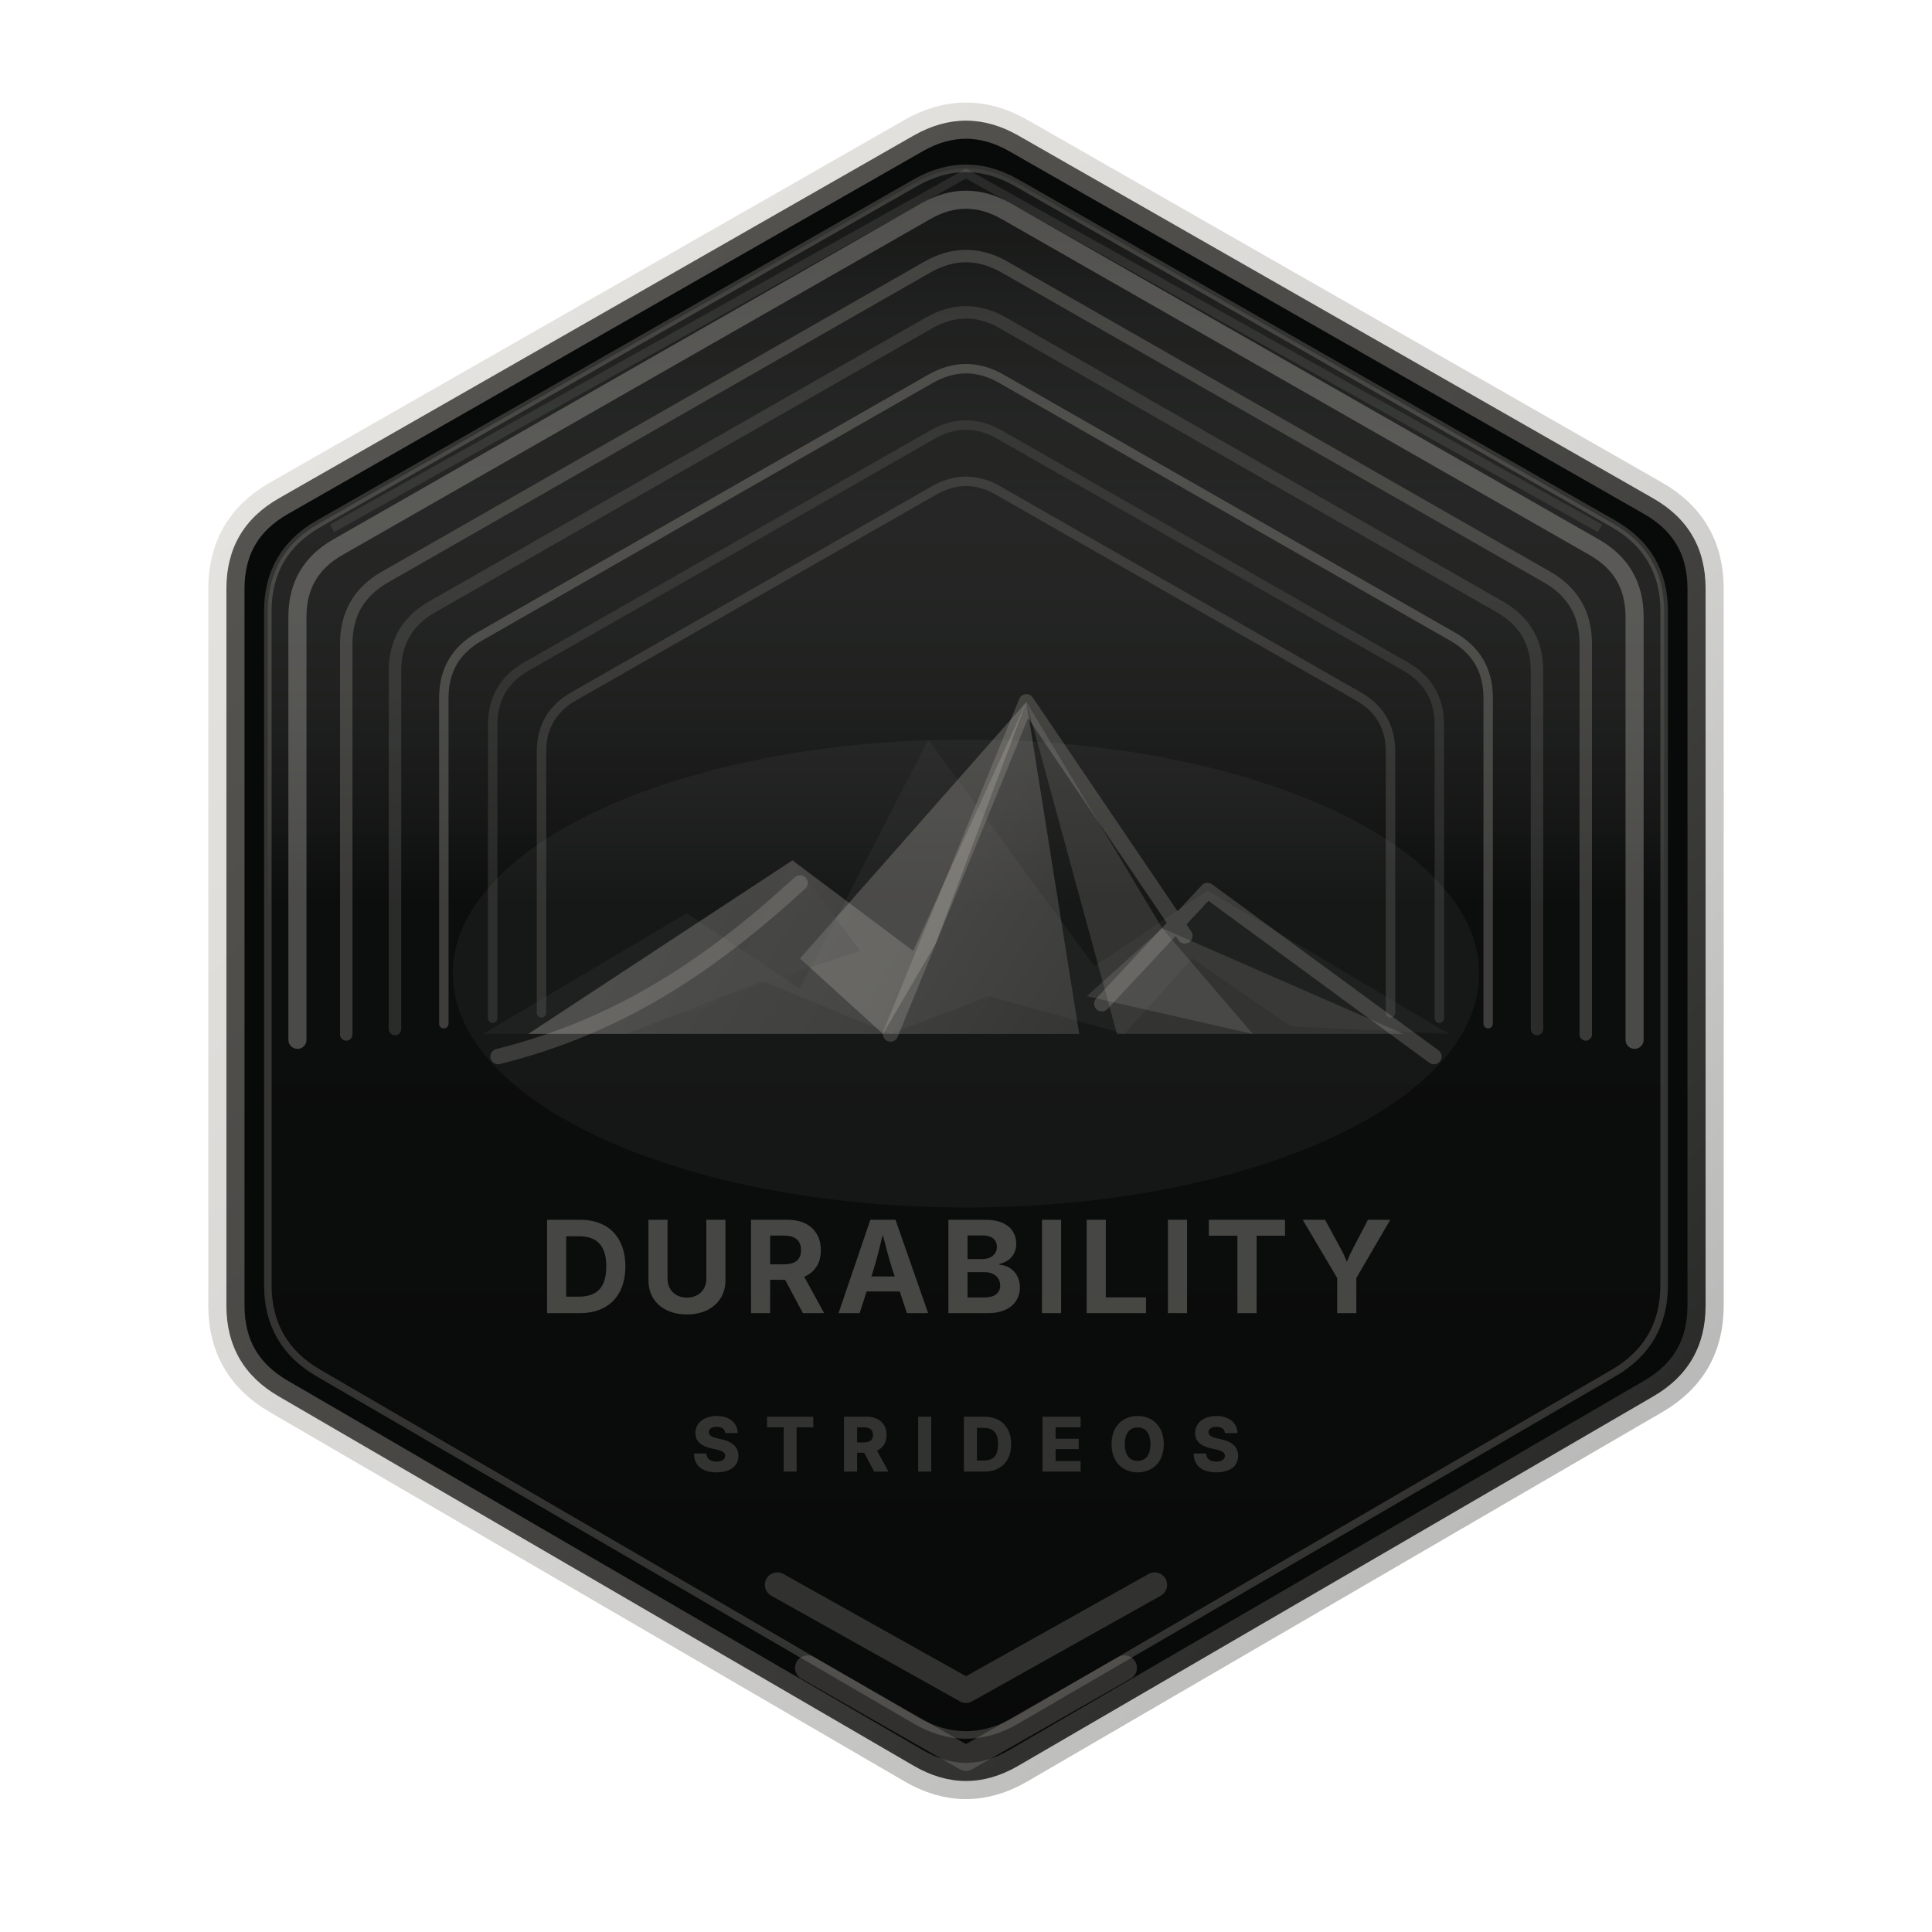
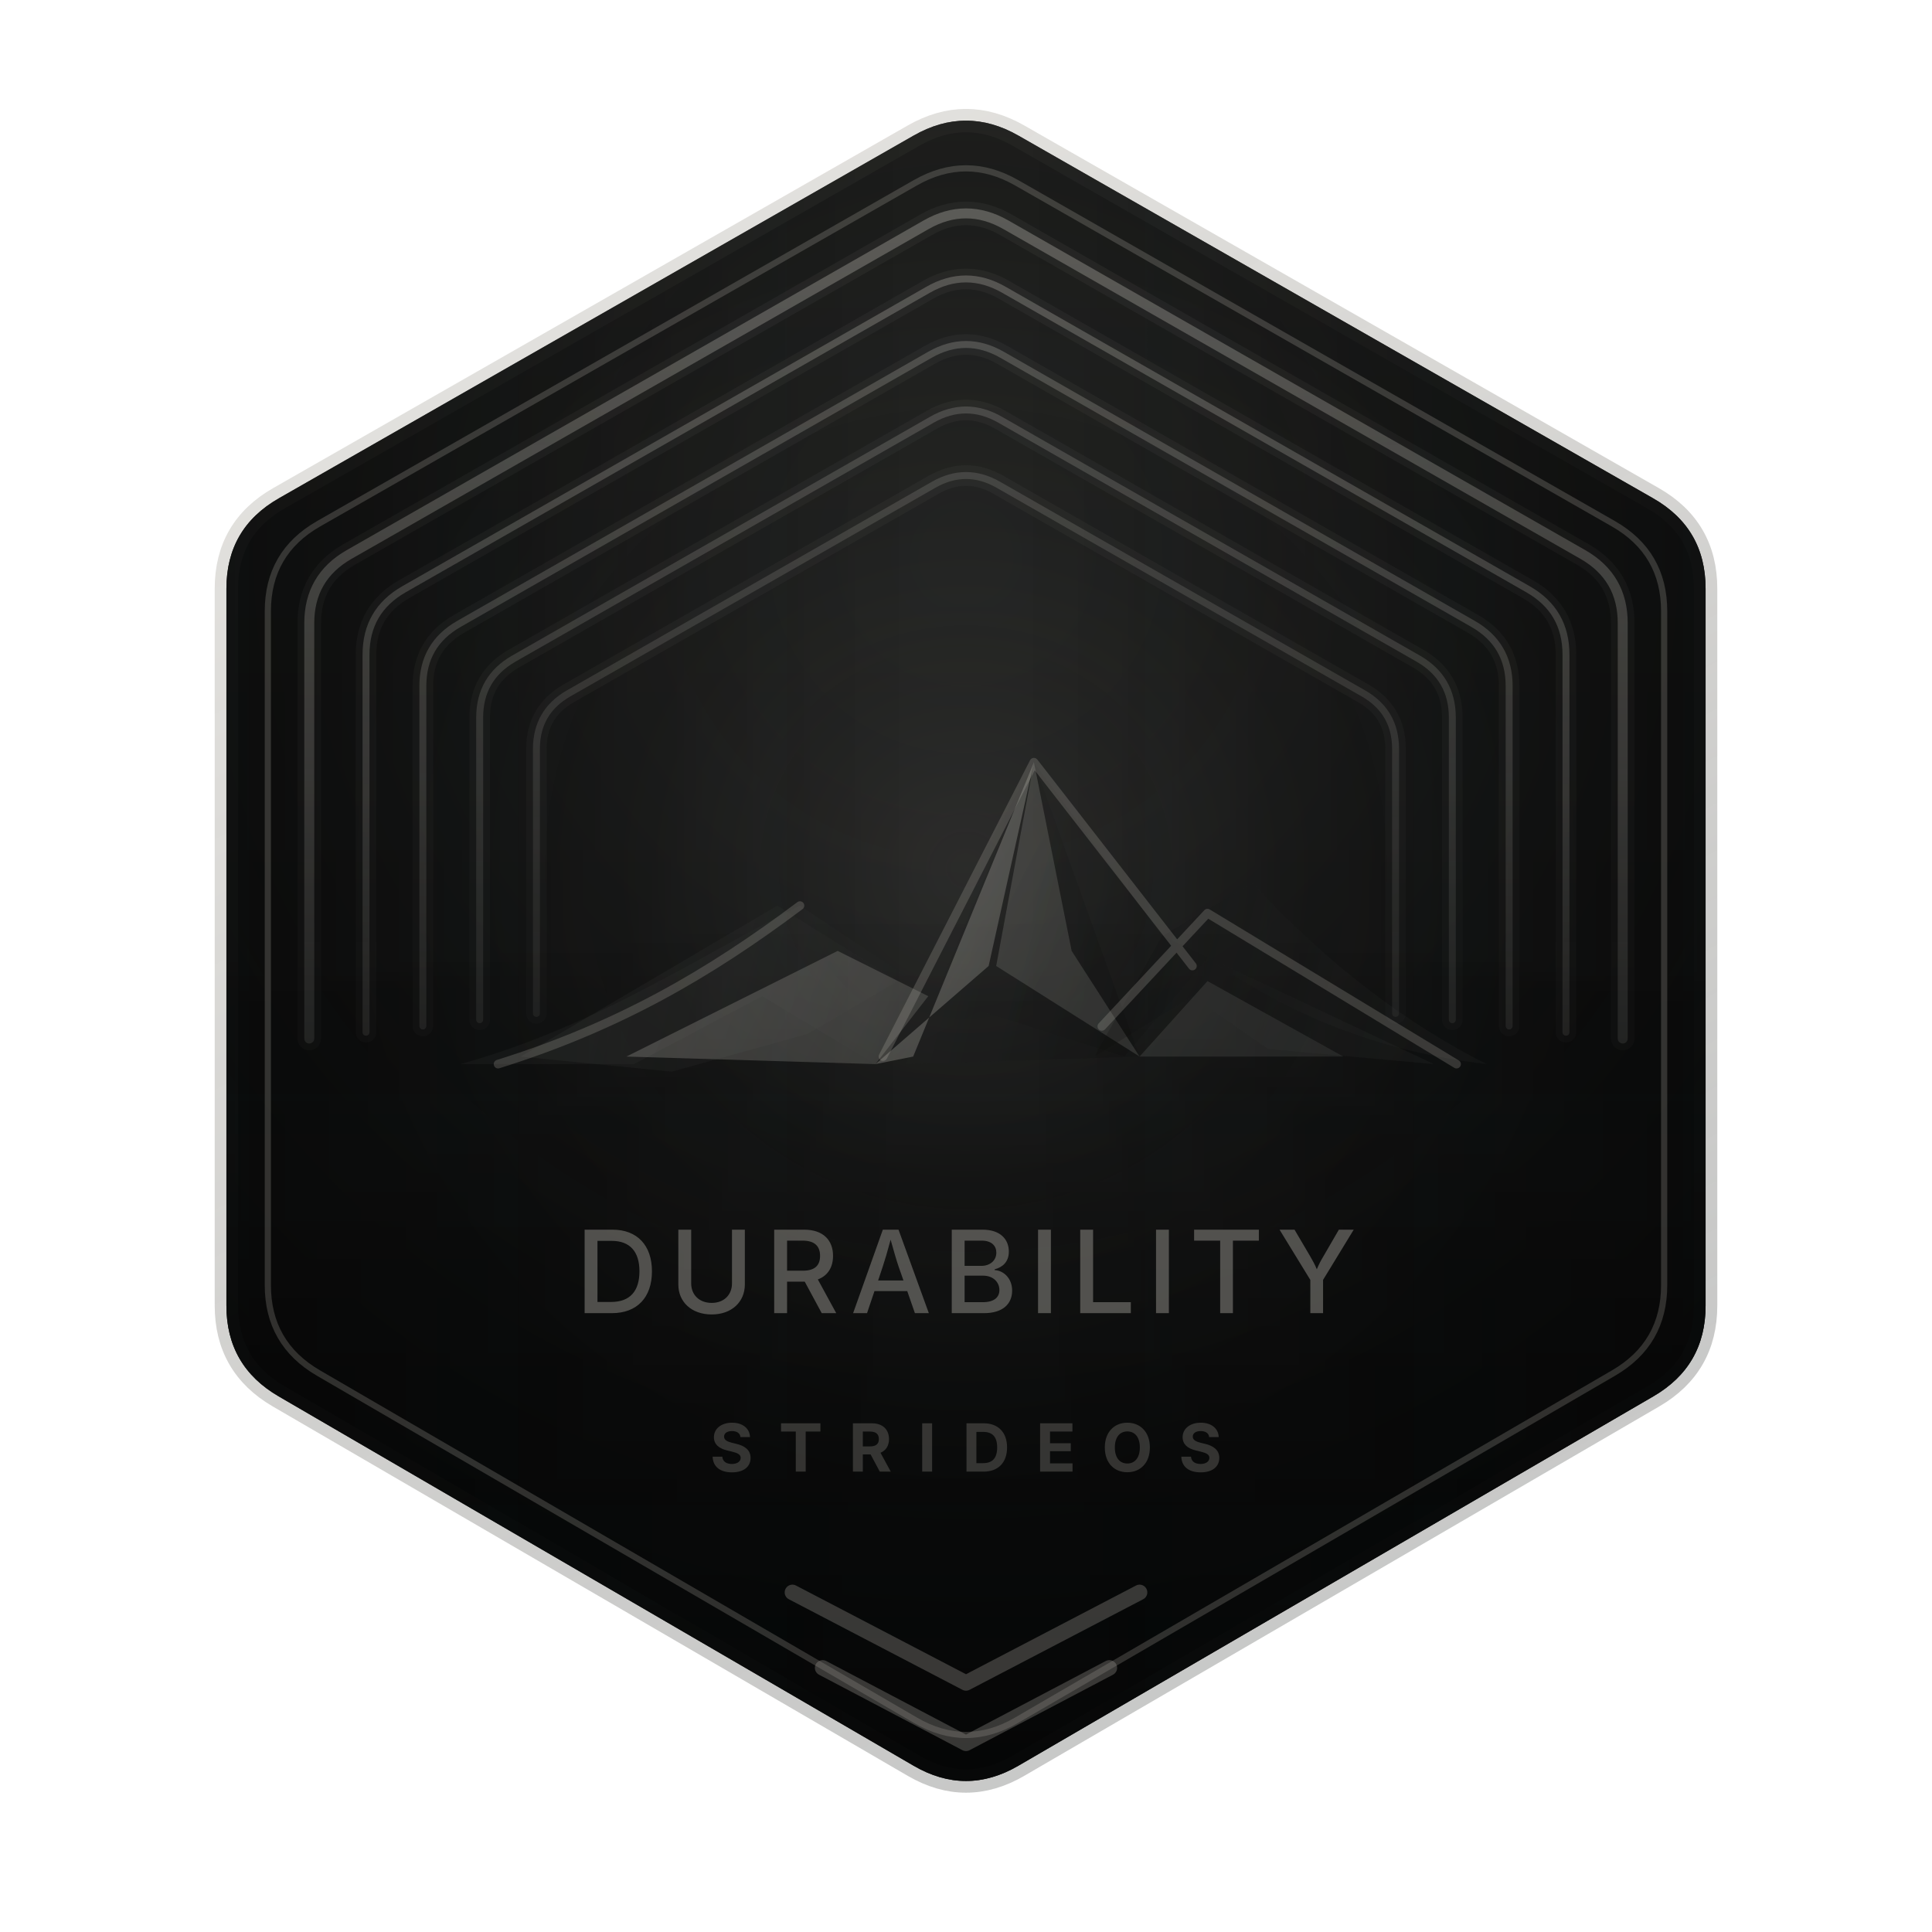
<svg xmlns="http://www.w3.org/2000/svg" width="256" height="256" viewBox="0 0 256 256" fill="none" role="img" aria-label="Durability run level. Locked.">
  <defs>
-     <linearGradient id="run-level-durability-locked-edge" x1="42" y1="34" x2="214" y2="220" gradientUnits="userSpaceOnUse">
-       <stop offset="0" stop-color="#C4C1B9" />
-       <stop offset="0.54" stop-color="#9A9892" />
-       <stop offset="1" stop-color="#4B4D4B" />
+     <clipPath id="run-level-durability-locked-clip">
+       <path d="M121.05 17.97 Q128.00 14.00 134.95 17.97 L219.05 66.03 Q226.00 70.00 226.00 78.00 L226.00 173.00 Q226.00 181.00 219.08 185.02 L134.92 233.98 Q128.00 238.00 121.08 233.98 L36.92 185.02 Q30.00 181.00 30.00 173.00 L30.00 78.00 Q30.00 70.00 36.95 66.03 Z" />
+     </clipPath>
+     <linearGradient id="run-level-durability-locked-edge" x1="70" y1="20" x2="188" y2="233" gradientUnits="userSpaceOnUse">
+       <stop offset="0" stop-color="#C4C1B9" stop-opacity="0.96" />
+       <stop offset="0.42" stop-color="#9A9892" stop-opacity="0.9" />
+       <stop offset="1" stop-color="#4B4D4B" stop-opacity="0.68" />
    </linearGradient>
    <linearGradient id="run-level-durability-locked-interior" x1="128" y1="24" x2="128" y2="231" gradientUnits="userSpaceOnUse">
-       <stop offset="0" stop-color="#777873" stop-opacity="0.12" />
-       <stop offset="0.46" stop-color="#0D0E0E" stop-opacity="0.96" />
-       <stop offset="1" stop-color="#080909" stop-opacity="1.00" />
+       <stop offset="0" stop-color="#111211" stop-opacity="0.9" />
+       <stop offset="0.42" stop-color="#0D0E0E" stop-opacity="0.9" />
+       <stop offset="1" stop-color="#050606" stop-opacity="0.9" />
+     </linearGradient>
+     <radialGradient id="run-level-durability-locked-upper-glow" cx="50%" cy="29%" r="62%">
+       <stop offset="0" stop-color="#777873" stop-opacity="0.16" />
+       <stop offset="0.48" stop-color="#9A9892" stop-opacity="0.06" />
+       <stop offset="1" stop-color="#4B4D4B" stop-opacity="0" />
+     </radialGradient>
+     <radialGradient id="run-level-durability-locked-mountain-glow" cx="50%" cy="45%" r="33%">
+       <stop offset="0" stop-color="#C4C1B9" stop-opacity="0.1" />
+       <stop offset="0.52" stop-color="#9A9892" stop-opacity="0.03" />
+       <stop offset="1" stop-color="#9A9892" stop-opacity="0" />
+     </radialGradient>
+     <linearGradient id="run-level-durability-locked-lower-fade" x1="128" y1="118" x2="128" y2="238" gradientUnits="userSpaceOnUse">
+       <stop offset="0" stop-color="#050606" stop-opacity="0" />
+       <stop offset="0.62" stop-color="#050606" stop-opacity="0.23" />
+       <stop offset="1" stop-color="#050606" stop-opacity="0.36" />
+     </linearGradient>
+     <linearGradient id="run-level-durability-locked-left-vignette" x1="28" y1="128" x2="122" y2="128" gradientUnits="userSpaceOnUse">
+       <stop offset="0" stop-color="#050606" stop-opacity="0.44" />
+       <stop offset="1" stop-color="#050606" stop-opacity="0" />
+     </linearGradient>
+     <linearGradient id="run-level-durability-locked-right-vignette" x1="228" y1="128" x2="134" y2="128" gradientUnits="userSpaceOnUse">
+       <stop offset="0" stop-color="#050606" stop-opacity="0.44" />
+       <stop offset="1" stop-color="#050606" stop-opacity="0" />
    </linearGradient>
    <linearGradient id="run-level-durability-locked-mountain" x1="82" y1="86" x2="176" y2="146" gradientUnits="userSpaceOnUse">
-       <stop offset="0" stop-color="#C4C1B9" />
-       <stop offset="0.48" stop-color="#9A9892" />
-       <stop offset="1" stop-color="#4B4D4B" />
+       <stop offset="0" stop-color="#C4C1B9" stop-opacity="0.98" />
+       <stop offset="0.48" stop-color="#9A9892" stop-opacity="0.92" />
+       <stop offset="1" stop-color="#4B4D4B" stop-opacity="0.82" />
+     </linearGradient>
+     <linearGradient id="run-level-durability-locked-mountain-side" x1="104" y1="105" x2="178" y2="143" gradientUnits="userSpaceOnUse">
+       <stop offset="0" stop-color="#C4C1B9" stop-opacity="0.62" />
+       <stop offset="0.5" stop-color="#777873" stop-opacity="0.76" />
+       <stop offset="1" stop-color="#4B4D4B" stop-opacity="0.9" />
+     </linearGradient>
+     <linearGradient id="run-level-durability-locked-mountain-shadow" x1="82" y1="118" x2="190" y2="145" gradientUnits="userSpaceOnUse">
+       <stop offset="0" stop-color="#4B4D4B" stop-opacity="0.44" />
+       <stop offset="0.62" stop-color="#090A0A" stop-opacity="0.62" />
+       <stop offset="1" stop-color="#4B4D4B" stop-opacity="0.36" />
+     </linearGradient>
+     <linearGradient id="run-level-durability-locked-ring-0" x1="128" y1="28" x2="128" y2="178" gradientUnits="userSpaceOnUse">
+       <stop offset="0" stop-color="#C4C1B9" stop-opacity="0.95" />
+       <stop offset="0.48" stop-color="#9A9892" stop-opacity="0.78" />
+       <stop offset="1" stop-color="#4B4D4B" stop-opacity="0.28" />
+     </linearGradient>
+     <linearGradient id="run-level-durability-locked-ring-1" x1="128" y1="28" x2="128" y2="178" gradientUnits="userSpaceOnUse">
+       <stop offset="0" stop-color="#C4C1B9" stop-opacity="0.95" />
+       <stop offset="0.48" stop-color="#9A9892" stop-opacity="0.78" />
+       <stop offset="1" stop-color="#4B4D4B" stop-opacity="0.28" />
+     </linearGradient>
+     <linearGradient id="run-level-durability-locked-ring-2" x1="128" y1="28" x2="128" y2="178" gradientUnits="userSpaceOnUse">
+       <stop offset="0" stop-color="#C4C1B9" stop-opacity="0.95" />
+       <stop offset="0.48" stop-color="#9A9892" stop-opacity="0.78" />
+       <stop offset="1" stop-color="#4B4D4B" stop-opacity="0.28" />
+     </linearGradient>
+     <linearGradient id="run-level-durability-locked-ring-3" x1="128" y1="28" x2="128" y2="178" gradientUnits="userSpaceOnUse">
+       <stop offset="0" stop-color="#C4C1B9" stop-opacity="0.95" />
+       <stop offset="0.48" stop-color="#9A9892" stop-opacity="0.78" />
+       <stop offset="1" stop-color="#4B4D4B" stop-opacity="0.28" />
+     </linearGradient>
+     <linearGradient id="run-level-durability-locked-ring-4" x1="128" y1="28" x2="128" y2="178" gradientUnits="userSpaceOnUse">
+       <stop offset="0" stop-color="#C4C1B9" stop-opacity="0.95" />
+       <stop offset="0.48" stop-color="#9A9892" stop-opacity="0.78" />
+       <stop offset="1" stop-color="#4B4D4B" stop-opacity="0.28" />
    </linearGradient>
  </defs>
-   <path d="M121.05 17.97 Q128.00 14.00 134.95 17.97 L219.05 66.03 Q226.00 70.00 226.00 78.00 L226.00 173.00 Q226.00 181.00 219.08 185.02 L134.92 233.98 Q128.00 238.00 121.08 233.98 L36.92 185.02 Q30.00 181.00 30.00 173.00 L30.00 78.00 Q30.00 70.00 36.95 66.03 Z" fill="#080909" fill-opacity="1" stroke="url(#run-level-durability-locked-edge)" stroke-width="4.8" stroke-linejoin="round" stroke-opacity="0.42" />
-   <path d="M121.27 24.23 Q128.00 20.38 134.73 24.23 L213.78 69.40 Q220.51 73.25 220.51 81.00 L220.51 170.28 Q220.51 178.03 213.81 181.93 L134.70 227.94 Q128.00 231.84 121.30 227.94 L42.19 181.93 Q35.49 178.03 35.49 170.28 L35.49 81.00 Q35.49 73.25 42.22 69.40 Z" fill="url(#run-level-durability-locked-interior)" fill-opacity="0.92" stroke="#C4C1B9" stroke-width="1" stroke-opacity="0.23" />
-   <path d="M44 70 L128 23 L212 70" stroke="#C4C1B9" stroke-width="1.15" stroke-opacity="0.12" />
-   <path d="M39.41 137.78 L39.41 81.71 Q39.41 75.57 44.74 72.52 L122.67 27.99 Q128.00 24.94 133.33 27.99 L211.26 72.52 Q216.59 75.57 216.59 81.71 L216.59 137.78" fill="none" stroke="#C4C1B9" stroke-width="2.4" stroke-linecap="round" stroke-linejoin="round" stroke-opacity="0.34" />
-   <path d="M45.88 137.07 L45.88 85.29 Q45.88 79.40 50.99 76.47 L122.88 35.39 Q128.00 32.47 133.12 35.39 L205.01 76.47 Q210.12 79.40 210.12 85.29 L210.12 137.07" fill="none" stroke="#9A9892" stroke-width="1.65" stroke-linecap="round" stroke-linejoin="round" stroke-opacity="0.32" />
-   <path d="M52.34 136.35 L52.34 88.87 Q52.34 83.22 57.25 80.42 L123.10 42.79 Q128.00 39.99 132.90 42.79 L198.75 80.42 Q203.66 83.22 203.66 88.87 L203.66 136.35" fill="none" stroke="#777873" stroke-width="1.65" stroke-linecap="round" stroke-linejoin="round" stroke-opacity="0.29" />
-   <path d="M58.81 135.64 L58.81 92.45 Q58.81 87.05 63.50 84.37 L123.31 50.19 Q128.00 47.52 132.69 50.19 L192.50 84.37 Q197.19 87.05 197.19 92.45 L197.19 135.64" fill="none" stroke="#C4C1B9" stroke-width="1.25" stroke-linecap="round" stroke-linejoin="round" stroke-opacity="0.27" />
-   <path d="M65.28 134.92 L65.28 96.03 Q65.28 90.88 69.75 88.32 L123.53 57.60 Q128.00 55.04 132.47 57.60 L186.25 88.32 Q190.72 90.88 190.72 96.03 L190.72 134.92" fill="none" stroke="#777873" stroke-width="1.25" stroke-linecap="round" stroke-linejoin="round" stroke-opacity="0.24" />
-   <path d="M71.75 134.21 L71.75 99.61 Q71.75 94.71 76.00 92.28 L123.74 65.00 Q128.00 62.56 132.26 65.00 L180.00 92.28 Q184.25 94.71 184.25 99.61 L184.25 134.21" fill="none" stroke="#9A9892" stroke-width="1.25" stroke-linecap="round" stroke-linejoin="round" stroke-opacity="0.22" />
-   <ellipse cx="128" cy="129" rx="68" ry="31" fill="#8B8B86" opacity="0.08" />
-   <path d="M64 137 L91 121 L106 131 L123 98 L145 128 L160 118 L192 137 L171 136 L158 127 L149 137 L131 132 L118 137 L101 130 L83 137 Z" fill="#4B4D4B" opacity="0.17" />
-   <path d="M70 137 L105 114 L121 126 L136 93 L143 137 Z" fill="url(#run-level-durability-locked-mountain)" opacity="0.32" />
-   <path d="M136 93 L154 123 L186 137 L148 137 Z" fill="#777873" opacity="0.29" />
-   <path d="M136 93 L124 125 L117 137 L106 127 Z" fill="#C4C1B9" opacity="0.26" />
-   <path d="M105 114 L95 133 L81 137 L114 126 Z" fill="#4B4D4B" opacity="0.25" />
-   <path d="M154 123 L166 137 L144 132 Z" fill="#C4C1B9" opacity="0.15" />
-   <path d="M66 140 C82 136 94 128 106 117 M118 137 L136 93 L157 124 M146 133 L160 118 L190 140" fill="none" stroke="#C4C1B9" stroke-width="2.05" stroke-linecap="round" stroke-linejoin="round" stroke-opacity="0.22" />
-   <text x="128" y="174" text-anchor="middle" font-family="Avenir Next, Inter, Arial, sans-serif" font-size="17" font-weight="700" letter-spacing="1.15" fill="#9A9892" fill-opacity="0.42">DURABILITY</text>
-   <text x="128" y="195" text-anchor="middle" font-family="Avenir Next, Inter, Arial, sans-serif" font-size="10" font-weight="800" letter-spacing="3.2" fill="#9A9892" fill-opacity="0.28">STRIDEOS</text>
-   <path d="M103 210 L128 224 L153 210" fill="none" stroke="#9A9892" stroke-width="3.3" stroke-linecap="round" stroke-linejoin="round" stroke-opacity="0.28" />
-   <path d="M107 221 L128 233 L149 221" fill="none" stroke="#9A9892" stroke-width="3.3" stroke-linecap="round" stroke-linejoin="round" stroke-opacity="0.28" />
+   <path d="M121.05 17.97 Q128.00 14.00 134.95 17.97 L219.05 66.03 Q226.00 70.00 226.00 78.00 L226.00 173.00 Q226.00 181.00 219.08 185.02 L134.92 233.98 Q128.00 238.00 121.08 233.98 L36.92 185.02 Q30.00 181.00 30.00 173.00 L30.00 78.00 Q30.00 70.00 36.95 66.03 Z" fill="#080909" fill-opacity="1" stroke="url(#run-level-durability-locked-edge)" stroke-width="3.1" stroke-linejoin="round" stroke-opacity="0.46" />
+   <g clip-path="url(#run-level-durability-locked-clip)">
+     <rect x="0" y="0" width="256" height="256" fill="url(#run-level-durability-locked-interior)" fill-opacity="1" />
+     <rect x="0" y="0" width="256" height="256" fill="#050606" fill-opacity="0" />
+     <rect x="0" y="0" width="256" height="256" fill="url(#run-level-durability-locked-upper-glow)" />
+     <rect x="0" y="0" width="256" height="256" fill="url(#run-level-durability-locked-mountain-glow)" />
+     <rect x="0" y="0" width="256" height="256" fill="url(#run-level-durability-locked-left-vignette)" />
+     <rect x="0" y="0" width="256" height="256" fill="url(#run-level-durability-locked-right-vignette)" />
+     <rect x="0" y="0" width="256" height="256" fill="url(#run-level-durability-locked-lower-fade)" />
+   </g>
+   <path d="M121.27 24.23 Q128.00 20.38 134.73 24.23 L213.78 69.40 Q220.51 73.25 220.51 81.00 L220.51 170.28 Q220.51 178.03 213.81 181.93 L134.70 227.94 Q128.00 231.84 121.30 227.94 L42.19 181.93 Q35.49 178.03 35.49 170.28 L35.49 81.00 Q35.49 73.25 42.22 69.40 Z" fill="none" stroke="#C4C1B9" stroke-width="0.82" stroke-opacity="0.22" />
+   <path d="M40.98 137.61 L40.98 82.58 Q40.98 76.50 46.25 73.48 L122.72 29.78 Q128.00 26.77 133.28 29.78 L209.75 73.48 Q215.02 76.50 215.02 82.58 L215.02 137.61" fill="none" stroke="url(#run-level-durability-locked-ring-0)" stroke-width="3.12" stroke-linecap="round" stroke-linejoin="round" stroke-opacity="0.06" />
+   <path d="M40.98 137.61 L40.98 82.58 Q40.98 76.50 46.25 73.48 L122.72 29.78 Q128.00 26.77 133.28 29.78 L209.75 73.48 Q215.02 76.50 215.02 82.58 L215.02 137.61" fill="none" stroke="url(#run-level-durability-locked-ring-0)" stroke-width="1.32" stroke-linecap="round" stroke-linejoin="round" stroke-opacity="0.36" />
+   <path d="M48.50 136.78 L48.50 86.74 Q48.50 80.95 53.53 78.08 L122.97 38.40 Q128.00 35.52 133.03 38.40 L202.47 78.08 Q207.50 80.95 207.50 86.74 L207.50 136.78" fill="none" stroke="url(#run-level-durability-locked-ring-1)" stroke-width="2.72" stroke-linecap="round" stroke-linejoin="round" stroke-opacity="0.06" />
+   <path d="M48.50 136.78 L48.50 86.74 Q48.50 80.95 53.53 78.08 L122.97 38.40 Q128.00 35.52 133.03 38.40 L202.47 78.08 Q207.50 80.95 207.50 86.74 L207.50 136.78" fill="none" stroke="url(#run-level-durability-locked-ring-1)" stroke-width="0.92" stroke-linecap="round" stroke-linejoin="round" stroke-opacity="0.33" />
+   <path d="M56.03 135.95 L56.03 90.91 Q56.03 85.40 60.81 82.67 L123.22 47.01 Q128.00 44.28 132.78 47.01 L195.19 82.67 Q199.97 85.40 199.97 90.91 L199.97 135.95" fill="none" stroke="url(#run-level-durability-locked-ring-2)" stroke-width="2.72" stroke-linecap="round" stroke-linejoin="round" stroke-opacity="0.06" />
+   <path d="M56.03 135.95 L56.03 90.91 Q56.03 85.40 60.81 82.67 L123.22 47.01 Q128.00 44.28 132.78 47.01 L195.19 82.67 Q199.97 85.40 199.97 90.91 L199.97 135.95" fill="none" stroke="url(#run-level-durability-locked-ring-2)" stroke-width="0.92" stroke-linecap="round" stroke-linejoin="round" stroke-opacity="0.30" />
+   <path d="M63.56 135.12 L63.56 95.08 Q63.56 89.86 68.08 87.27 L123.47 55.62 Q128.00 53.03 132.53 55.62 L187.92 87.27 Q192.44 89.86 192.44 95.08 L192.44 135.12" fill="none" stroke="url(#run-level-durability-locked-ring-3)" stroke-width="2.72" stroke-linecap="round" stroke-linejoin="round" stroke-opacity="0.06" />
+   <path d="M63.56 135.12 L63.56 95.08 Q63.56 89.86 68.08 87.27 L123.47 55.62 Q128.00 53.03 132.53 55.62 L187.92 87.27 Q192.44 89.86 192.44 95.08 L192.44 135.12" fill="none" stroke="url(#run-level-durability-locked-ring-3)" stroke-width="0.92" stroke-linecap="round" stroke-linejoin="round" stroke-opacity="0.27" />
+   <path d="M71.08 134.28 L71.08 99.24 Q71.08 94.31 75.36 91.87 L123.72 64.23 Q128.00 61.79 132.28 64.23 L180.64 91.87 Q184.92 94.31 184.92 99.24 L184.92 134.28" fill="none" stroke="url(#run-level-durability-locked-ring-4)" stroke-width="2.72" stroke-linecap="round" stroke-linejoin="round" stroke-opacity="0.06" />
+   <path d="M71.08 134.28 L71.08 99.24 Q71.08 94.31 75.36 91.87 L123.72 64.23 Q128.00 61.79 132.28 64.23 L180.64 91.87 Q184.92 94.31 184.92 99.24 L184.92 134.28" fill="none" stroke="url(#run-level-durability-locked-ring-4)" stroke-width="0.92" stroke-linecap="round" stroke-linejoin="round" stroke-opacity="0.24" />
+   <path d="M61 141 C79 136 92 127 106 120 L121 130 L137 101 L154 124 L166 117 C176 128 187 136 197 141 C180 139 169 133 160 127 L149 140 L130 134 L116 141 L101 132 L84 141 Z" fill="url(#run-level-durability-locked-mountain-shadow)" opacity="0.26" />
+   <path d="M69 140 L103 120 L119 130 L107 137 L89 142 Z" fill="url(#run-level-durability-locked-mountain-shadow)" opacity="0.31" />
+   <path d="M83 140 L111 126 L123 132 L116 141 Z" fill="url(#run-level-durability-locked-mountain-side)" opacity="0.39" />
+   <path d="M120 141 L137 101 L151 140 Z" fill="url(#run-level-durability-locked-mountain-shadow)" opacity="0.34" />
+   <path d="M121 140 L137 101 L131 128 L116 141 Z" fill="url(#run-level-durability-locked-mountain)" opacity="0.44" />
+   <path d="M137 101 L142 126 L151 140 L132 128 Z" fill="url(#run-level-durability-locked-mountain-side)" opacity="0.40" />
+   <path d="M145 140 L154 124 L190 141 L168 139 L158 132 Z" fill="url(#run-level-durability-locked-mountain-shadow)" opacity="0.33" />
+   <path d="M151 140 L160 130 L178 140 Z" fill="url(#run-level-durability-locked-mountain-side)" opacity="0.32" />
+   <path d="M66 141 C82 136 94 129 106 120 M117 140 L137 101 L158 128 M146 136 L160 121 L193 141" fill="none" stroke="#C4C1B9" stroke-width="1.15" stroke-linecap="round" stroke-linejoin="round" stroke-opacity="0.22" />
+   <text x="128" y="174" text-anchor="middle" font-family="Avenir Next, Inter, Arial, sans-serif" font-size="15.2" font-weight="500" letter-spacing="1.45" fill="#9A9892" fill-opacity="0.48">DURABILITY</text>
+   <text x="128" y="195" text-anchor="middle" font-family="Avenir Next, Inter, Arial, sans-serif" font-size="8.8" font-weight="700" letter-spacing="3.4" fill="#9A9892" fill-opacity="0.3">STRIDEOS</text>
+   <path d="M105 211 L128 223 L151 211" fill="none" stroke="#9A9892" stroke-width="2.05" stroke-linecap="round" stroke-linejoin="round" stroke-opacity="0.34" />
+   <path d="M109 221 L128 231 L147 221" fill="none" stroke="#9A9892" stroke-width="2.05" stroke-linecap="round" stroke-linejoin="round" stroke-opacity="0.34" />
</svg>
